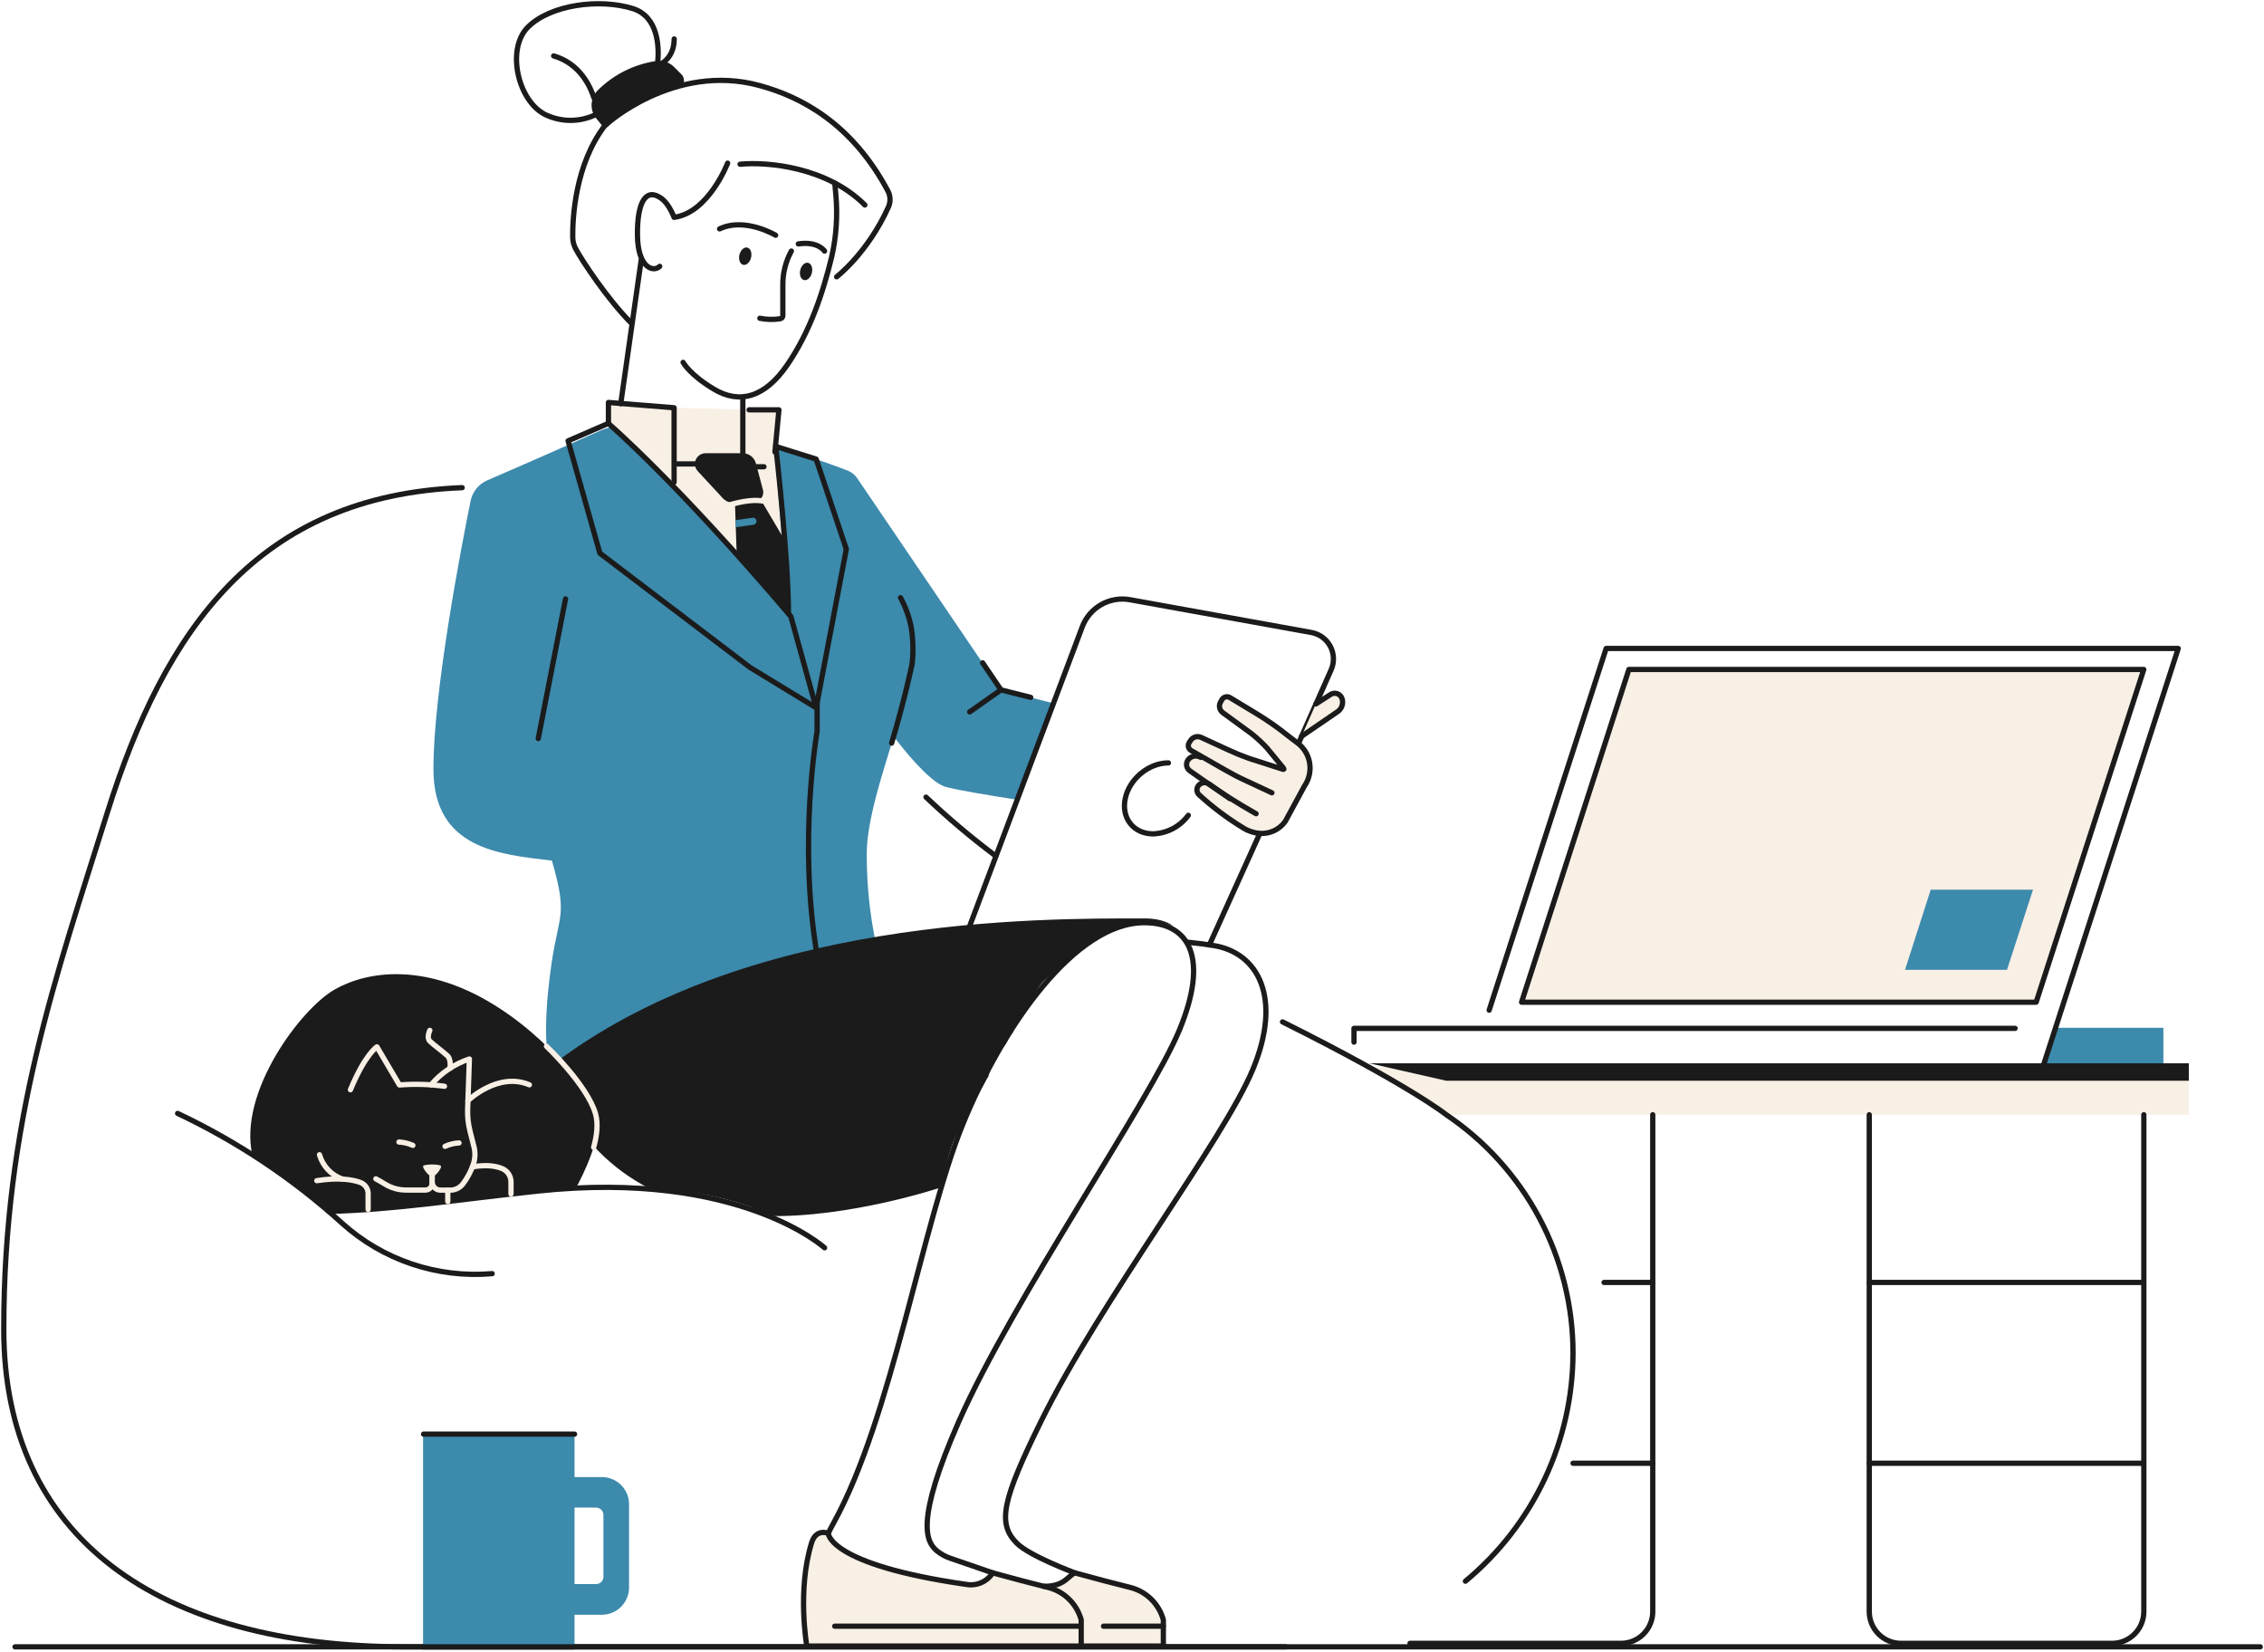
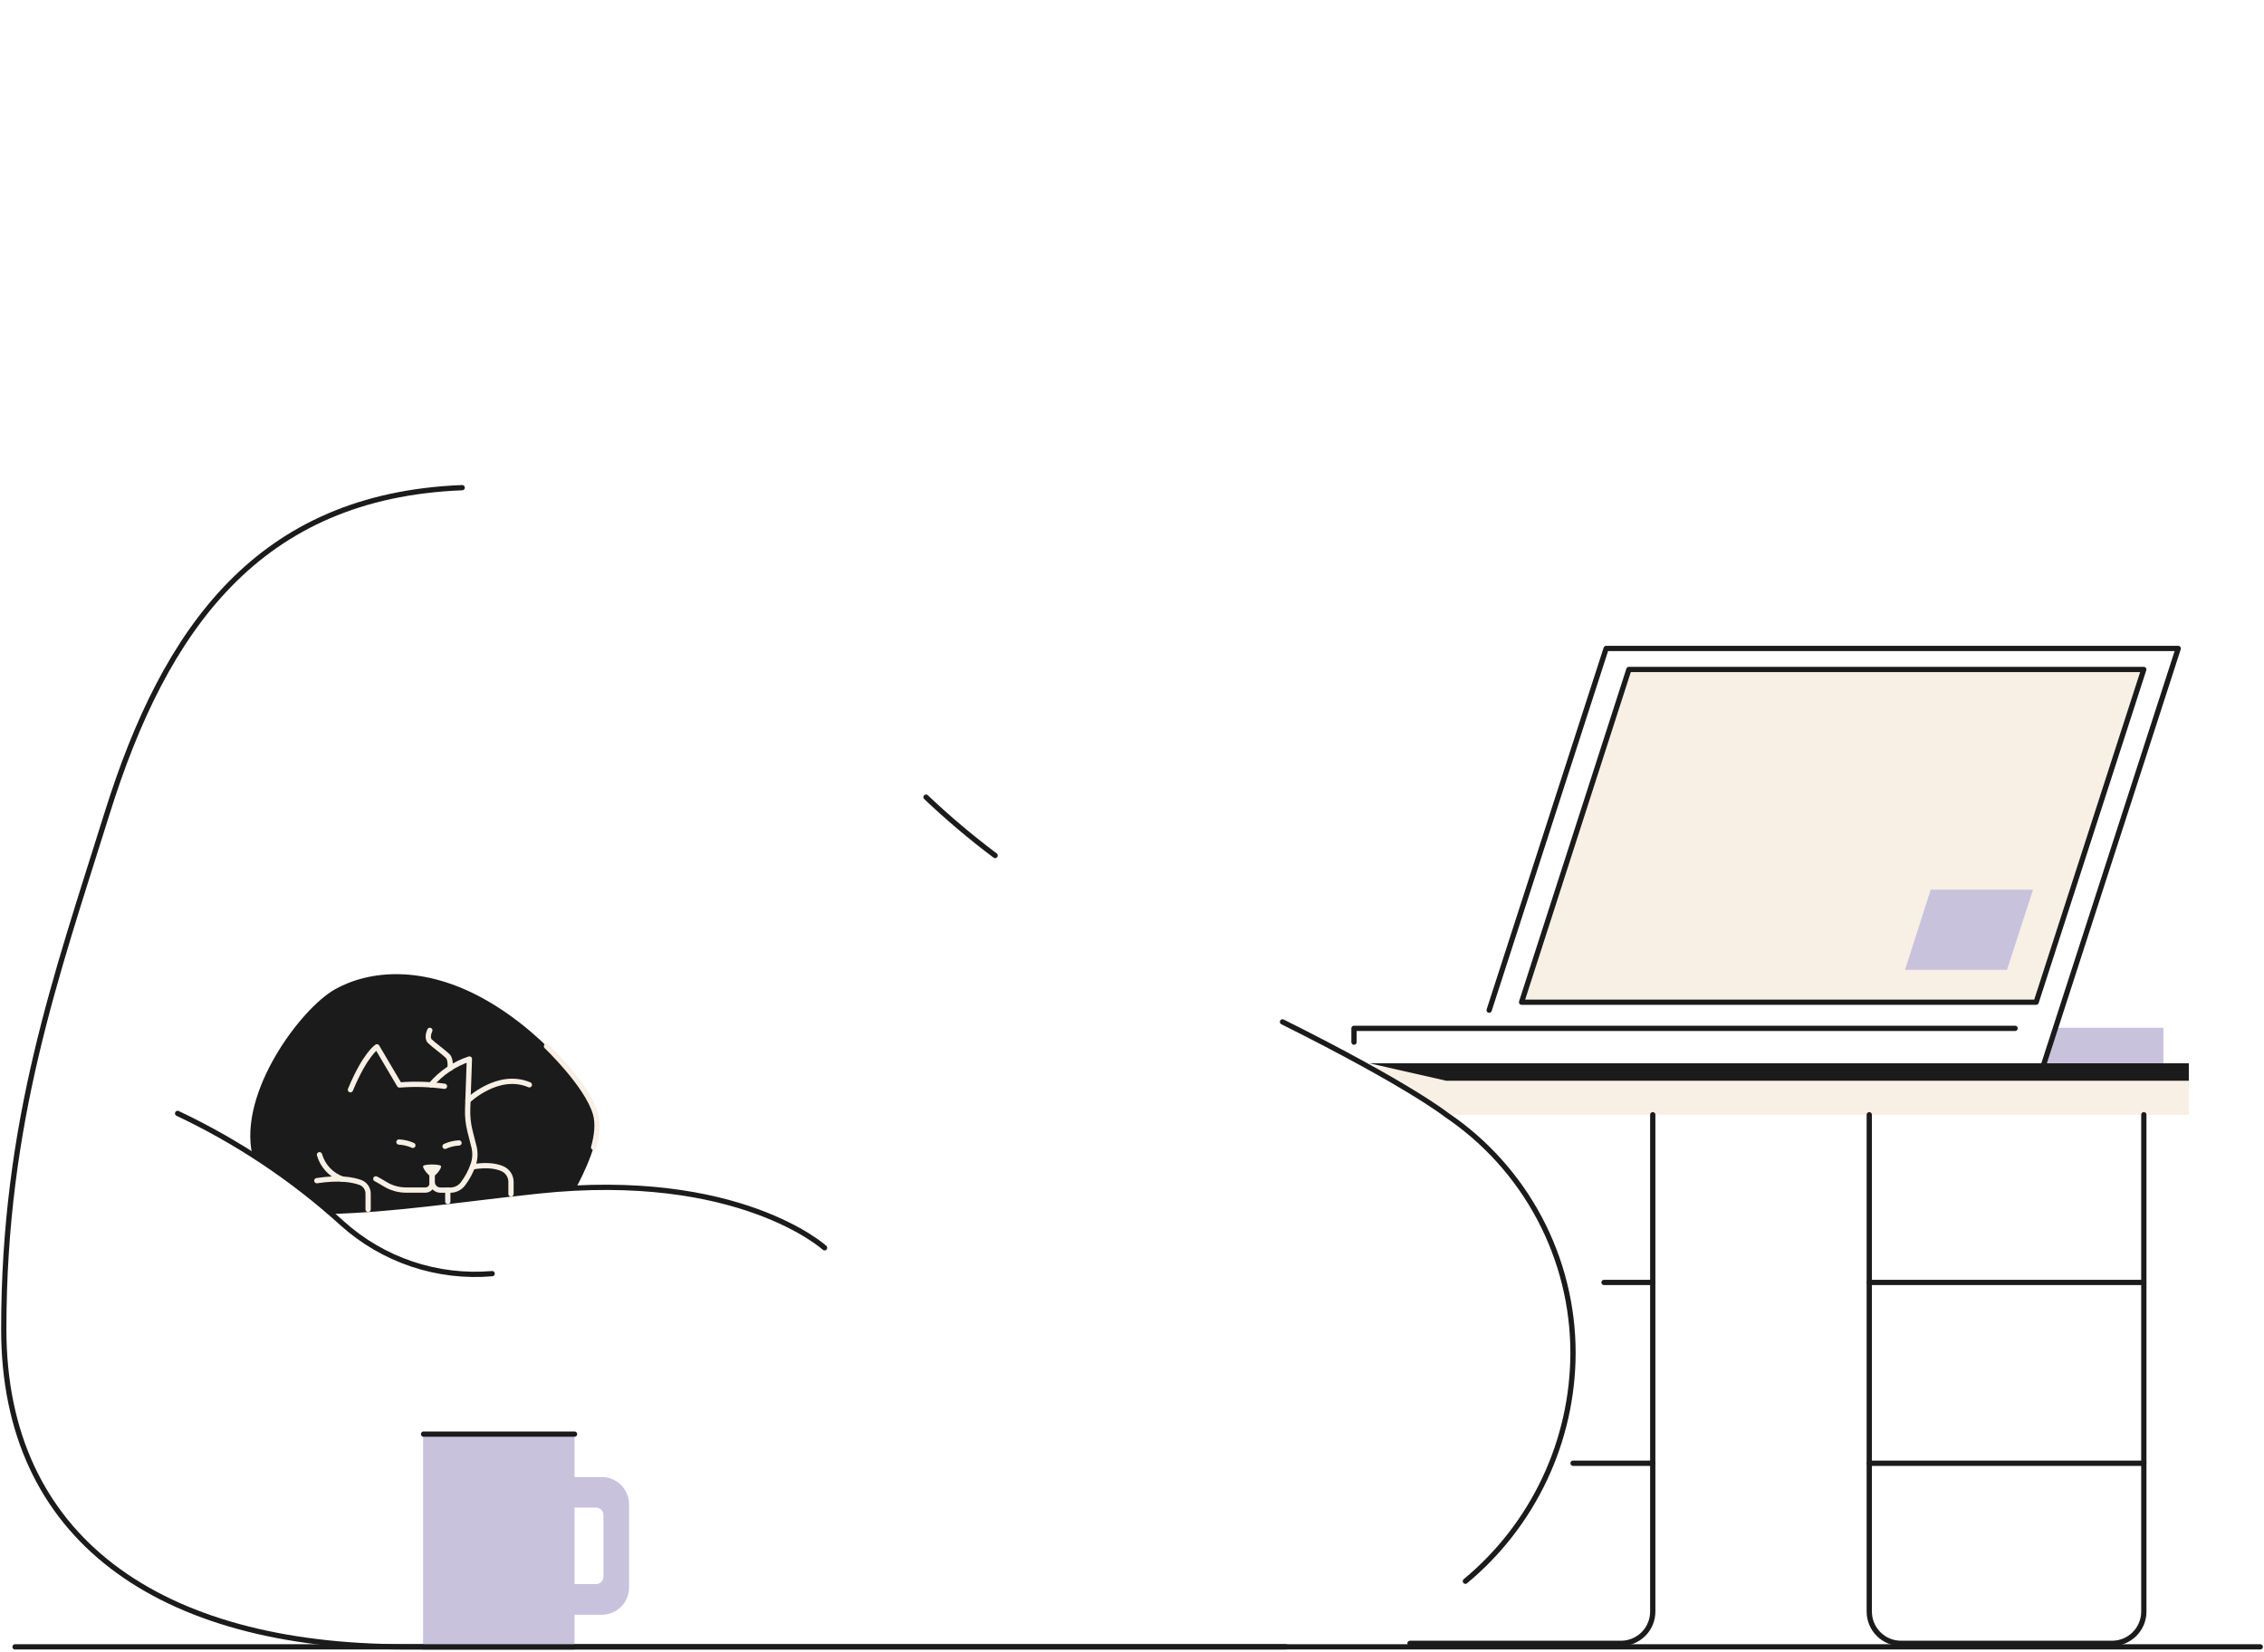
<svg xmlns="http://www.w3.org/2000/svg" width="602" height="439" viewBox="0 0 602 439" fill="none">
-   <path d="M125.131 133.172C125.376 131.97 125.908 130.845 126.682 129.892C127.456 128.94 128.449 128.19 129.576 127.704C141.171 122.727 160 114.326 160 114.326C179.234 107.016 225.005 124.975 225.005 124.975C226.205 125.355 227.241 126.13 227.946 127.172L266.153 183.457L280.359 187.04C279.241 188.763 278.575 190.739 278.424 192.787L278.382 192.897C277.875 194.241 277.173 195.526 276.692 196.878C276.21 198.23 275.787 200.14 275.441 200.858C274.41 202.988 273.075 204.856 272.314 207.146C272.093 207.851 271.912 208.567 271.773 209.293C271.14 210.314 270.707 211.447 270.497 212.631C262.046 211.312 254.88 210.095 251.592 209.25C248.305 208.405 243.09 202.929 237.648 195.847C234.267 206.833 230.465 218.454 230.465 227.116C230.44 236.491 231.576 245.833 233.845 254.929C233.845 254.929 223.044 255.115 218.726 259.434C214.408 263.752 146.233 283.664 146.233 283.664C146.233 283.664 143.639 276.903 146.664 256.104C148.591 242.903 151.042 243.579 146.749 228.815C133.004 227.168 115.252 225.806 115.252 204.501C115.235 183.846 122.638 145.494 125.131 133.172Z" fill="#3C8AAC" />
-   <path d="M203.624 323.292C202.384 322.193 200.952 321.333 199.399 320.757C190.882 317.825 181.953 316.268 172.947 316.142C150.56 304.725 146.25 283.622 146.25 283.622C197.801 243.622 276.117 244.18 304.284 244.18C307.665 244.18 310.158 244.915 312 246.183C307.496 244.434 301.969 244.822 297.515 246.563C294.312 247.814 290.416 249.318 287.991 251.803C287.626 252.182 287.282 252.579 286.96 252.995L286.782 253.138C285.809 253.874 284.954 254.755 284.247 255.75C282.841 256.281 281.545 257.069 280.427 258.074C278.585 259.764 276.801 261.252 275.568 263.508C275.035 264.488 274.57 265.519 274.063 266.525C272.795 267.457 271.727 268.635 270.923 269.988C270.118 271.341 269.594 272.842 269.381 274.402C269.263 274.545 269.136 274.689 269.027 274.841C268.455 275.638 267.96 276.487 267.548 277.377C267.497 277.47 267.353 277.681 267.201 277.917C265.601 279.168 264.499 280.948 264.091 282.938C263.581 283.762 263.199 284.66 262.959 285.6C262.9 285.794 262.857 285.98 262.815 286.174C262.773 286.369 262.638 286.445 262.561 286.58C259.401 292.496 255.615 297.93 253.223 304.235C251.916 307.958 250.929 311.786 250.274 315.678C250.274 315.678 225.808 323.901 203.624 323.292Z" fill="#1B1B1B" />
-   <path d="M209.469 162.778L183.549 133.385L161.78 112.569V107H165.067L179.239 108.411L202.057 108.969H207.111L206.055 120.167L209.469 162.778Z" fill="#F8EFE5" />
-   <path d="M161.782 112.569V107L179.242 108.411V128.221" stroke="#1B1B1B" stroke-width="1.4" stroke-linecap="round" stroke-linejoin="round" />
-   <path d="M217.008 188.168L199.444 177.459L159.505 147.077L151.054 117.21L161.753 112.57C161.753 112.57 179.585 127.783 210.287 163.903L217.008 188.168ZM217.008 188.168L225.008 146.168" stroke="#1B1B1B" stroke-width="1.4" stroke-linecap="round" stroke-linejoin="round" />
-   <path d="M209.652 163.124C209.652 148.115 206.272 118.688 206.272 118.688L217.022 122.068L225.008 145.909" stroke="#1B1B1B" stroke-width="1.4" stroke-linecap="round" stroke-linejoin="round" />
-   <path d="M239.445 158.91C239.445 158.91 241.93 163.16 242.496 168.164C243.062 173.168 242.506 176.668 242.506 176.668" stroke="#1B1B1B" stroke-width="1.4" stroke-linecap="round" stroke-linejoin="round" />
-   <path d="M242.5 176.648C242.5 176.648 240.734 185.353 237.091 197.565" stroke="#1B1B1B" stroke-width="1.4" stroke-linecap="round" stroke-linejoin="round" />
-   <path d="M217.273 253.91C212.118 223.865 217.273 194.48 217.273 194.48V186.387" stroke="#1B1B1B" stroke-width="1.4" stroke-linecap="round" stroke-linejoin="round" />
-   <path d="M257.837 189.275L266.161 183.418L274.062 185.412" stroke="#1B1B1B" stroke-width="1.4" stroke-linecap="round" stroke-linejoin="round" />
-   <path d="M266.164 183.418L261.288 176.234" stroke="#1B1B1B" stroke-width="1.4" stroke-linecap="round" stroke-linejoin="round" />
-   <path d="M199.19 108.967H207.117L206.061 120.164" stroke="#1B1B1B" stroke-width="1.4" stroke-linecap="round" stroke-linejoin="round" />
-   <path d="M310.678 202.832C305.464 202.832 300.334 207.058 299.21 212.272C298.086 217.486 301.399 221.703 306.605 221.703C308.437 221.639 310.231 221.162 311.852 220.308C313.474 219.453 314.881 218.243 315.969 216.768" stroke="#1B1B1B" stroke-width="1.4" stroke-linecap="round" stroke-linejoin="round" />
-   <path d="M257.828 246.239L287.779 166.646C288.717 164.153 290.499 162.068 292.814 160.752C295.13 159.437 297.834 158.974 300.455 159.445L348.685 168.158C349.75 168.351 350.758 168.783 351.631 169.421C352.505 170.06 353.223 170.889 353.73 171.845C354.236 172.801 354.52 173.86 354.558 174.941C354.596 176.023 354.388 177.099 353.95 178.089L345.246 197.721" stroke="#1B1B1B" stroke-width="1.4" stroke-linecap="round" stroke-linejoin="round" />
-   <path d="M321.58 251.221L335 221.566" stroke="#1B1B1B" stroke-width="1.4" stroke-linecap="round" stroke-linejoin="round" />
-   <path d="M332.164 221.592C332.164 221.592 322.75 214.705 321.575 213.708C320.401 212.71 317.899 210.378 317.899 210.378L319.302 208.341L316.386 204.902C316.386 204.902 315.102 204.488 315.905 202.011C316.707 199.535 317.907 200.972 317.907 200.972L315.516 197.718L318.44 195.766L330.339 200.972L340.708 204.749L341.553 203.456L332.747 195.098C332.747 195.098 325.513 189.926 325.091 189.504C324.668 189.081 324.896 185.971 324.896 185.971L326.587 185.059L333.424 189.369L345.255 197.744C346.129 198.21 346.862 198.902 347.377 199.748C347.893 200.593 348.173 201.562 348.188 202.552C348.187 205.933 345.263 211.958 345.263 211.958L339.922 220.232C339.17 220.766 338.325 221.156 337.429 221.381C336.272 221.559 332.164 221.592 332.164 221.592Z" fill="#F8EFE5" />
-   <path d="M346.085 195.764L355.669 189.214C356.221 188.836 356.634 188.288 356.844 187.653C357.055 187.018 357.052 186.332 356.835 185.699V185.699C356.739 185.418 356.583 185.162 356.378 184.948C356.174 184.734 355.925 184.567 355.649 184.459C355.374 184.35 355.078 184.303 354.782 184.32C354.486 184.337 354.198 184.418 353.936 184.558L349.888 187.161" fill="#F8EFE5" />
-   <path d="M346.085 195.764L355.669 189.214C356.221 188.836 356.634 188.288 356.844 187.653C357.055 187.018 357.052 186.332 356.835 185.699V185.699C356.739 185.418 356.583 185.162 356.378 184.948C356.174 184.734 355.925 184.567 355.649 184.459C355.374 184.35 355.078 184.303 354.782 184.32C354.486 184.337 354.198 184.418 353.936 184.558L349.888 187.161" stroke="#1B1B1B" stroke-width="1.4" stroke-linecap="round" stroke-linejoin="round" />
-   <path d="M338.204 210.783L331.308 207.571C329.415 206.726 327.555 205.729 325.747 204.698L316.721 199.543C316.545 199.44 316.391 199.303 316.269 199.14C316.147 198.976 316.06 198.789 316.012 198.591C315.965 198.393 315.958 198.187 315.993 197.986C316.028 197.784 316.103 197.593 316.214 197.422L316.586 196.855C316.879 196.411 317.321 196.086 317.832 195.938C318.343 195.791 318.891 195.832 319.375 196.052L326.846 199.492C328.536 200.27 330.268 200.977 332.043 201.613L340.891 204.453C341.677 204.732 341.424 204.36 340.891 203.743L336.911 198.9C335.644 197.519 334.27 196.239 332.804 195.072L325.147 189.478C324.697 189.151 324.391 188.665 324.292 188.118C324.193 187.572 324.308 187.008 324.614 186.545L324.953 185.945C325.174 185.612 325.515 185.376 325.906 185.288C326.296 185.2 326.705 185.266 327.048 185.472L334.037 189.697C337.057 191.524 339.948 193.554 342.691 195.774L345.243 197.717C346.746 198.934 347.782 200.633 348.176 202.526V202.526C348.402 203.644 348.4 204.796 348.169 205.913C347.938 207.03 347.483 208.088 346.832 209.025L341.762 218.372C341.005 219.441 339.985 220.297 338.801 220.857C337.616 221.417 336.307 221.661 335.001 221.566C333.446 221.465 331.941 220.977 330.623 220.146C326.414 217.599 322.468 214.64 318.842 211.315V211.315C318.53 211.028 318.33 210.639 318.277 210.218C318.225 209.797 318.323 209.371 318.555 209.016V209.016C318.709 208.784 318.908 208.584 319.14 208.429C319.372 208.275 319.633 208.168 319.907 208.115C320.18 208.062 320.462 208.065 320.735 208.122C321.008 208.18 321.267 208.291 321.496 208.45L327.057 212.354" stroke="#1B1B1B" stroke-width="1.4" stroke-linecap="round" stroke-linejoin="round" />
-   <path d="M319.278 201.368C318.733 201.034 318.082 200.918 317.456 201.043C316.829 201.169 316.272 201.526 315.898 202.044V202.044C315.737 202.265 315.622 202.515 315.56 202.781C315.497 203.046 315.488 203.321 315.533 203.591C315.577 203.86 315.675 204.117 315.821 204.348C315.966 204.579 316.156 204.778 316.38 204.935L321.197 208.315C325.095 211.031 329.112 213.566 333.248 215.921L334 216.344" stroke="#1B1B1B" stroke-width="1.4" stroke-linecap="round" stroke-linejoin="round" />
-   <path d="M143.124 196.351L150.375 159.242" stroke="#1B1B1B" stroke-width="1.4" stroke-linecap="round" stroke-linejoin="round" />
-   <path d="M202.187 132.672L208.643 143.616L209.641 163.459L195.899 147.732L195.426 133.703" fill="#1B1B1B" />
-   <path d="M195.424 133.701L200.723 133.312C201.115 133.283 201.494 133.158 201.827 132.949C202.16 132.74 202.437 132.452 202.633 132.112C202.794 131.836 202.898 131.531 202.94 131.215C202.982 130.899 202.961 130.577 202.878 130.269L200.985 123.171C200.779 122.406 200.328 121.73 199.7 121.248C199.073 120.765 198.304 120.502 197.512 120.5H187.607C187.235 120.5 186.866 120.574 186.522 120.716C186.178 120.859 185.865 121.068 185.602 121.332C185.339 121.596 185.131 121.909 184.989 122.254C184.847 122.598 184.775 122.967 184.776 123.34C184.778 124.051 185.046 124.735 185.528 125.258L192.145 132.407C192.558 132.857 193.068 133.207 193.636 133.431C194.204 133.655 194.816 133.747 195.424 133.701V133.701Z" fill="#1B1B1B" />
-   <path d="M193.123 134.485C197.407 133.158 201.168 132.6 203.906 133.454" stroke="#F8EFE5" stroke-width="1.4" stroke-miterlimit="10" />
-   <path d="M195.577 138.29L200.072 137.656C200.287 137.622 200.507 137.664 200.694 137.775C200.881 137.886 201.023 138.06 201.095 138.265C201.141 138.397 201.158 138.537 201.143 138.677C201.129 138.816 201.083 138.95 201.011 139.07C200.938 139.19 200.84 139.292 200.723 139.369C200.606 139.446 200.473 139.496 200.334 139.515L195.644 140.166L195.577 138.29Z" fill="#3C8AAC" />
  <path d="M384.575 296.388H582.008V283.754H364.09" fill="#F8EFE5" />
-   <path d="M575.25 282.698V273.258H545.933L543.136 283.754L575.25 282.698Z" fill="#3C8AAC" />
+   <path d="M575.25 282.698V273.258H545.933L543.136 283.754L575.25 282.698Z" fill="#c8c2dd" />
  <path d="M570.047 296.379V428.472C570.047 430.713 569.157 432.863 567.572 434.448C565.987 436.033 563.837 436.923 561.596 436.923H505.489C503.248 436.923 501.099 436.033 499.514 434.448C497.929 432.863 497.038 430.713 497.038 428.472V296.379" stroke="#1B1B1B" stroke-width="1.4" stroke-linecap="round" stroke-linejoin="round" />
  <path d="M439.469 296.379V428.472C439.469 430.713 438.578 432.863 436.994 434.448C435.409 436.033 433.259 436.923 431.018 436.923H374.92" stroke="#1B1B1B" stroke-width="1.4" stroke-linecap="round" stroke-linejoin="round" />
  <path d="M384.575 287.343H582.008V282.695H364.09" fill="#1B1B1B" />
  <path d="M570.031 389.037H497.074" stroke="#1B1B1B" stroke-width="1.4" stroke-linecap="round" stroke-linejoin="round" />
  <path d="M570.031 340.965H497.074" stroke="#1B1B1B" stroke-width="1.4" stroke-linecap="round" stroke-linejoin="round" />
  <path d="M439.469 389.037H418.274" stroke="#1B1B1B" stroke-width="1.4" stroke-linecap="round" stroke-linejoin="round" />
  <path d="M439.469 340.965H426.513" stroke="#1B1B1B" stroke-width="1.4" stroke-linecap="round" stroke-linejoin="round" />
  <path d="M4 437.852L601 437.852" stroke="#1B1B1B" stroke-width="1.4" stroke-linecap="round" stroke-linejoin="round" />
  <path d="M246.229 211.938C252.049 217.46 258.183 222.641 264.602 227.454" stroke="#1B1B1B" stroke-width="1.4" stroke-linecap="round" stroke-linejoin="round" />
  <path d="M341.867 437.848H107.909C41.991 437.848 1.003 408.767 1.003 353.411C1.003 298.056 14.948 259.535 28.469 216.256C43.859 167.002 68.806 131.794 122.893 129.656" stroke="#1B1B1B" stroke-width="1.4" stroke-linecap="round" stroke-linejoin="round" />
  <path d="M341.023 271.691C374.895 288.594 384.571 296.378 384.571 296.378C394.953 303.371 403.456 312.81 409.332 323.863C415.208 334.916 418.276 347.244 418.266 359.762C418.23 371.348 415.648 382.786 410.704 393.264C405.759 403.743 398.572 413.006 389.65 420.399" stroke="#1B1B1B" stroke-width="1.4" stroke-linecap="round" stroke-linejoin="round" />
  <path d="M219.258 331.757C219.258 331.757 196.508 311.01 143.199 316.647C121.141 318.971 105.515 321.599 87.422 322.072" stroke="#1B1B1B" stroke-width="1.4" stroke-linecap="round" stroke-linejoin="round" />
  <path d="M130.867 338.626C123.65 339.248 116.382 338.378 109.516 336.07C102.649 333.763 96.331 330.068 90.953 325.214C77.895 313.383 63.161 303.547 47.227 296.023" stroke="#1B1B1B" stroke-width="1.4" stroke-linecap="round" stroke-linejoin="round" />
-   <path d="M309.318 437.639H214.523C214.523 437.639 212.258 428.892 214.294 416.925L216.585 408.567L218.866 407.418L221.469 408.905C221.469 408.905 226.16 416.156 237.197 417.213C248.234 418.269 253.102 421.388 257.75 421.32C262.398 421.252 262.136 420.238 263.167 419.207C263.624 418.651 264.271 418.284 264.984 418.176L278.683 422.055L285.79 418.176L303.115 422.528L307.34 426.568L309.352 430.667L309.318 437.639Z" fill="#F8EFE5" />
-   <path d="M285.806 418.179C285.806 418.179 273.797 413.717 270.382 410.311C265.126 405.046 266.47 398.902 276.797 377.917C292.507 346.006 325.356 303.141 333.174 284.227C340.991 265.313 334.627 253.253 322.559 251.369C320.548 251.056 318.334 250.752 315.942 250.523" stroke="#1B1B1B" stroke-width="1.4" stroke-linecap="round" stroke-linejoin="round" />
-   <path d="M287.498 437.638H309.336V430.666C308.764 428.58 307.647 426.684 306.102 425.171C304.556 423.658 302.636 422.582 300.538 422.055C296.313 420.998 290.828 419.579 285.808 418.176C283.949 419.021 283.003 421.81 277.543 421.759" stroke="#1B1B1B" stroke-width="1.4" stroke-linecap="round" stroke-linejoin="round" />
-   <path d="M309.328 432.359H293.432" stroke="#1B1B1B" stroke-width="1.4" stroke-linecap="round" stroke-linejoin="round" />
-   <path d="M263.97 418.178L252.68 414.291C251.385 413.856 250.18 413.192 249.122 412.33C246.324 409.98 243.206 404.639 254.961 377.916C269.328 345.379 305.803 292.728 313.62 273.822C321.437 254.917 316.476 245.316 304.256 245.316C286.019 245.316 266.793 272.47 256.018 298.88C245.243 325.291 237.079 376.961 221.69 404.85C221.149 405.822 220.667 406.752 220.236 407.656" stroke="#1B1B1B" stroke-width="1.4" stroke-linecap="round" stroke-linejoin="round" />
-   <path d="M214.534 437.64H287.492V430.668C286.92 428.582 285.804 426.686 284.258 425.173C282.712 423.659 280.792 422.584 278.695 422.056C274.469 421 268.984 419.58 263.965 418.177C263.234 419.323 262.18 420.227 260.936 420.774C259.692 421.322 258.314 421.489 256.976 421.254C220.23 415.98 220.23 407.656 220.23 407.656C220.23 407.656 216.994 406.295 215.802 410.191C211.906 422.792 214.534 437.64 214.534 437.64Z" stroke="#1B1B1B" stroke-width="1.4" stroke-linecap="round" stroke-linejoin="round" />
-   <path d="M287.219 432.359H221.951" stroke="#1B1B1B" stroke-width="1.4" stroke-linecap="round" stroke-linejoin="round" />
  <path d="M153.14 315.865C153.14 315.865 158.938 305.546 158.938 298.963C158.938 292.379 146.193 275.621 129.427 266.003C112.66 256.386 98.065 257.974 89.047 263.045C80.03 268.116 63.373 290.334 67.075 306.992L86.825 321.553C92.562 321.73 98.305 321.567 104.023 321.063C112.237 320.226 153.14 315.865 153.14 315.865Z" fill="#1B1B1B" />
  <path d="M97.883 321.553V317.327C97.881 316.677 97.678 316.044 97.301 315.514C96.924 314.984 96.392 314.584 95.778 314.369C93.776 313.643 90.167 312.992 84.243 313.905" stroke="#F8EFE5" stroke-width="1.4" stroke-linecap="round" stroke-linejoin="round" />
  <path d="M91.062 313.49C89.6 312.977 88.282 312.12 87.219 310.992C86.156 309.864 85.379 308.498 84.952 307.008" stroke="#F8EFE5" stroke-width="1.4" stroke-linecap="round" stroke-linejoin="round" />
  <path d="M135.875 317.446V314.235C135.875 313.475 135.65 312.731 135.227 312.099C134.804 311.467 134.203 310.975 133.5 310.686C131.911 310.026 129.41 309.57 125.658 310.238" stroke="#F8EFE5" stroke-width="1.4" stroke-linecap="round" stroke-linejoin="round" />
  <path d="M118.188 288.812C114.22 288.262 110.205 288.145 106.212 288.465L100.229 278.324C100.229 278.324 97.127 280.226 93.181 289.733" stroke="#F8EFE5" stroke-width="1.4" stroke-linecap="round" stroke-linejoin="round" />
  <path d="M114.604 288.417C117.315 285.238 120.846 282.864 124.813 281.555L124.348 294.882C124.283 296.837 124.491 298.791 124.965 300.688L126.064 305.032C126.413 306.529 126.34 308.094 125.853 309.553C125.214 311.442 124.272 313.214 123.064 314.801C122.669 315.307 122.163 315.715 121.586 315.997C121.009 316.278 120.376 316.424 119.734 316.424H117.123C116.536 316.424 115.972 316.19 115.557 315.775C115.142 315.36 114.909 314.797 114.909 314.209V312.012" stroke="#F8EFE5" stroke-width="1.4" stroke-linecap="round" stroke-linejoin="round" />
  <path d="M114.906 312.023V314.618C114.906 315.089 114.72 315.542 114.387 315.876C114.054 316.21 113.603 316.399 113.132 316.401H107.968C105.966 316.399 104.005 315.837 102.306 314.778C101.461 314.271 100.616 313.756 99.931 313.418" stroke="#F8EFE5" stroke-width="1.4" stroke-linecap="round" stroke-linejoin="round" />
  <path d="M119.07 316.434V319.442" stroke="#F8EFE5" stroke-width="1.4" stroke-linecap="round" stroke-linejoin="round" />
  <path d="M119.676 284.032C119.676 284.032 119.963 281.691 119.05 280.778C118.138 279.866 115.231 277.753 114.293 276.815C113.354 275.877 114.293 273.941 114.293 273.941" stroke="#F8EFE5" stroke-width="1.4" stroke-linecap="round" stroke-linejoin="round" />
  <path d="M124.422 292.643C124.422 292.643 132.417 284.876 140.758 288.417" stroke="#F8EFE5" stroke-width="1.4" stroke-linecap="round" stroke-linejoin="round" />
  <path d="M109.781 304.52C108.614 303.996 107.358 303.695 106.08 303.633" stroke="#F8EFE5" stroke-width="1.4" stroke-linecap="round" stroke-linejoin="round" />
  <path d="M118.336 304.779C119.508 304.247 120.769 303.94 122.055 303.875" stroke="#F8EFE5" stroke-width="1.4" stroke-linecap="round" stroke-linejoin="round" />
  <path d="M117.208 309.957C116.735 309.476 112.983 309.501 112.552 309.957C112.121 310.414 114.14 312.907 114.901 312.907C115.662 312.907 117.69 310.431 117.208 309.957Z" fill="#F8EFE5" />
  <path d="M145.309 278.168C145.309 278.168 156.075 288.419 158.323 296.025C159.118 298.712 158.712 301.941 157.85 305.051" stroke="#F8EFE5" stroke-width="1.4" stroke-linecap="round" stroke-linejoin="round" />
-   <path d="M112.496 381.293H152.773V437.849H112.496V381.293Z" fill="#3C8AAC" />
+   <path d="M112.496 381.293H152.773V437.849H112.496V381.293Z" fill="#c8c2dd" />
  <path d="M112.522 437.84H152.664" stroke="#1B1B1B" stroke-width="1.4" stroke-linecap="round" stroke-linejoin="round" />
  <path d="M152.773 381.293H112.623" stroke="#1B1B1B" stroke-width="1.4" stroke-linecap="round" stroke-linejoin="round" />
-   <path d="M146.89 392.707H160.023C160.976 392.706 161.92 392.893 162.8 393.258C163.68 393.622 164.48 394.157 165.153 394.832C165.826 395.506 166.359 396.307 166.721 397.188C167.084 398.07 167.269 399.014 167.266 399.966V422.083C167.263 424.002 166.499 425.842 165.141 427.199C163.783 428.555 161.942 429.317 160.023 429.317H146.89C145.939 429.318 144.998 429.132 144.119 428.769C143.241 428.406 142.442 427.873 141.769 427.201C141.097 426.529 140.563 425.731 140.199 424.853C139.835 423.975 139.648 423.034 139.648 422.083V399.966C139.643 399.013 139.827 398.069 140.189 397.187C140.552 396.305 141.085 395.504 141.758 394.829C142.431 394.155 143.231 393.62 144.112 393.255C144.993 392.891 145.937 392.705 146.89 392.707V392.707ZM146.425 419.218C146.424 419.473 146.474 419.727 146.571 419.963C146.668 420.199 146.811 420.414 146.992 420.595C147.173 420.776 147.388 420.919 147.624 421.016C147.86 421.113 148.113 421.163 148.369 421.162H158.51C159.026 421.162 159.52 420.957 159.885 420.592C160.249 420.228 160.454 419.733 160.454 419.218V402.781C160.454 402.264 160.25 401.769 159.885 401.403C159.521 401.037 159.027 400.831 158.51 400.828H148.369C148.113 400.828 147.86 400.879 147.623 400.977C147.387 401.075 147.172 401.219 146.992 401.401C146.811 401.582 146.668 401.797 146.571 402.034C146.474 402.271 146.424 402.525 146.425 402.781V419.218Z" fill="#3C8AAC" />
-   <path d="M201.223 124.094H203.133" stroke="#1B1B1B" stroke-width="1.4" stroke-linecap="round" stroke-linejoin="round" />
-   <path d="M184.781 123.34H179.905" stroke="#1B1B1B" stroke-width="1.4" stroke-linecap="round" stroke-linejoin="round" />
-   <path d="M197.516 120.497V106.062" stroke="#1B1B1B" stroke-width="1.4" stroke-linecap="round" stroke-linejoin="round" />
-   <path d="M181.634 96.343C181.634 96.343 183.392 99.656 189.941 103.527C196.491 107.398 203.26 105.868 209.311 97.045C215.362 88.222 218.785 78.055 221.143 68.311C222.39 62.843 222.76 57.212 222.241 51.628L221.971 48.695" stroke="#1B1B1B" stroke-width="1.4" stroke-linecap="round" stroke-linejoin="round" />
-   <path d="M196.79 43.664C204.168 42.954 219.904 44.433 229.969 54.498" stroke="#1B1B1B" stroke-width="1.4" stroke-linecap="round" stroke-linejoin="round" />
-   <path d="M193.477 43.371C193.477 43.371 188.448 56.546 179.237 57.788C179.237 57.788 177.986 54.357 175.991 52.853C171.766 49.65 169.4 53.698 169.501 62.538C169.602 71.378 173.828 72.434 175.417 70.812" stroke="#1B1B1B" stroke-width="1.4" stroke-linecap="round" stroke-linejoin="round" />
-   <path d="M219.25 66.751C219.25 66.751 217.509 64.055 212.278 64.85" stroke="#1B1B1B" stroke-width="1.4" stroke-linecap="round" stroke-linejoin="round" />
-   <path d="M210.422 66.754C208.889 69.552 208.108 72.7 208.157 75.889V83.901C208.16 84.101 208.092 84.296 207.966 84.451C207.839 84.605 207.661 84.71 207.464 84.746C205.665 85.02 203.831 84.977 202.047 84.619" stroke="#1B1B1B" stroke-width="1.4" stroke-linecap="round" stroke-linejoin="round" />
-   <path d="M206.242 62.542C206.242 62.542 198.095 57.657 191.335 60.851" stroke="#1B1B1B" stroke-width="1.4" stroke-linecap="round" stroke-linejoin="round" />
-   <path d="M222.467 73.594C222.467 73.594 230.724 67.273 236.226 55.052C236.533 54.369 236.68 53.624 236.653 52.875C236.627 52.126 236.429 51.394 236.074 50.734C226.456 32.715 212.901 25.726 202.008 22.752C179.19 16.515 160.893 33.316 160.893 33.316C152.823 43.812 152.239 58.247 152.29 63.064C152.297 64.115 152.555 65.15 153.042 66.081C154.733 69.284 161.586 79.603 167.739 85.789" stroke="#1B1B1B" stroke-width="1.4" stroke-linecap="round" stroke-linejoin="round" />
-   <path d="M170.5 69.098L165.058 107.33" stroke="#1B1B1B" stroke-width="1.4" stroke-linecap="round" stroke-linejoin="round" />
-   <path d="M180.72 20.286L178.759 18.317C178.236 17.782 177.596 17.376 176.889 17.13C176.183 16.883 175.429 16.804 174.686 16.898C168.861 17.732 163.467 20.444 159.322 24.622C158.512 25.486 158.043 26.616 158.003 27.8C157.962 28.985 158.353 30.143 159.102 31.061L160.945 33.318C166.294 28.309 172.833 24.749 179.943 22.974C180.22 22.908 180.474 22.771 180.681 22.574C180.887 22.378 181.037 22.131 181.116 21.857C181.196 21.584 181.201 21.294 181.131 21.018C181.061 20.742 180.919 20.489 180.72 20.286V20.286Z" fill="#1B1B1B" stroke="#1B1B1B" stroke-width="1.4" stroke-linecap="round" stroke-linejoin="round" />
-   <path d="M174.912 16.287C175.225 12.746 175.166 4.456 168.27 2.284C159.422 -0.48 146.373 1.244 140.381 7.202C134.39 13.16 137.846 27.595 145.604 30.747C147.612 31.61 149.78 32.037 151.965 32.001C154.15 31.964 156.303 31.465 158.281 30.536" stroke="#1B1B1B" stroke-width="1.4" stroke-linecap="round" stroke-linejoin="round" />
-   <path d="M175.885 16.897C175.885 16.897 179.266 15.282 179.266 10.355" stroke="#1B1B1B" stroke-width="1.4" stroke-linecap="round" stroke-linejoin="round" />
-   <path d="M157.938 26.039C156.983 23.031 154.219 16.887 147.213 14.867" stroke="#1B1B1B" stroke-width="1.4" stroke-linecap="round" stroke-linejoin="round" />
-   <path d="M197.615 70.408C196.762 70.204 196.316 69.011 196.619 67.745C196.922 66.478 197.859 65.617 198.713 65.822C199.566 66.026 200.012 67.218 199.709 68.484C199.406 69.751 198.468 70.612 197.615 70.408Z" fill="#1B1B1B" />
-   <path d="M213.787 74.462C212.934 74.258 212.487 73.066 212.791 71.799C213.094 70.533 214.031 69.672 214.885 69.876C215.738 70.081 216.184 71.273 215.881 72.539C215.578 73.806 214.64 74.667 213.787 74.462Z" fill="#1B1B1B" />
+   <path d="M146.89 392.707H160.023C160.976 392.706 161.92 392.893 162.8 393.258C163.68 393.622 164.48 394.157 165.153 394.832C165.826 395.506 166.359 396.307 166.721 397.188C167.084 398.07 167.269 399.014 167.266 399.966V422.083C167.263 424.002 166.499 425.842 165.141 427.199C163.783 428.555 161.942 429.317 160.023 429.317H146.89C145.939 429.318 144.998 429.132 144.119 428.769C143.241 428.406 142.442 427.873 141.769 427.201C141.097 426.529 140.563 425.731 140.199 424.853C139.835 423.975 139.648 423.034 139.648 422.083V399.966C139.643 399.013 139.827 398.069 140.189 397.187C140.552 396.305 141.085 395.504 141.758 394.829C142.431 394.155 143.231 393.62 144.112 393.255C144.993 392.891 145.937 392.705 146.89 392.707V392.707ZM146.425 419.218C146.424 419.473 146.474 419.727 146.571 419.963C146.668 420.199 146.811 420.414 146.992 420.595C147.173 420.776 147.388 420.919 147.624 421.016C147.86 421.113 148.113 421.163 148.369 421.162H158.51C159.026 421.162 159.52 420.957 159.885 420.592C160.249 420.228 160.454 419.733 160.454 419.218V402.781C160.454 402.264 160.25 401.769 159.885 401.403C159.521 401.037 159.027 400.831 158.51 400.828H148.369C148.113 400.828 147.86 400.879 147.623 400.977C147.387 401.075 147.172 401.219 146.992 401.401C146.811 401.582 146.668 401.797 146.571 402.034C146.474 402.271 146.424 402.525 146.425 402.781V419.218Z" fill="#c8c2dd" />
  <path d="M535.812 273.406H360.031V277.074" stroke="#1B1B1B" stroke-width="1.4" stroke-linecap="round" stroke-linejoin="round" />
  <path d="M395.969 268.577L427.077 172.41H579.195L543.135 283.899" stroke="#1B1B1B" stroke-width="1.4" stroke-linecap="round" stroke-linejoin="round" />
  <path d="M433.125 177.988H570.031L541.416 266.456H404.585L433.125 177.988Z" fill="#F8EFE5" stroke="#1B1B1B" stroke-width="1.4" stroke-linecap="round" stroke-linejoin="round" />
-   <path d="M513.383 236.539H540.578L533.665 257.844H506.554L513.383 236.539Z" fill="#3C8AAC" />
+   <path d="M513.383 236.539H540.578L533.665 257.844H506.554L513.383 236.539Z" fill="#c8c2dd" />
</svg>
